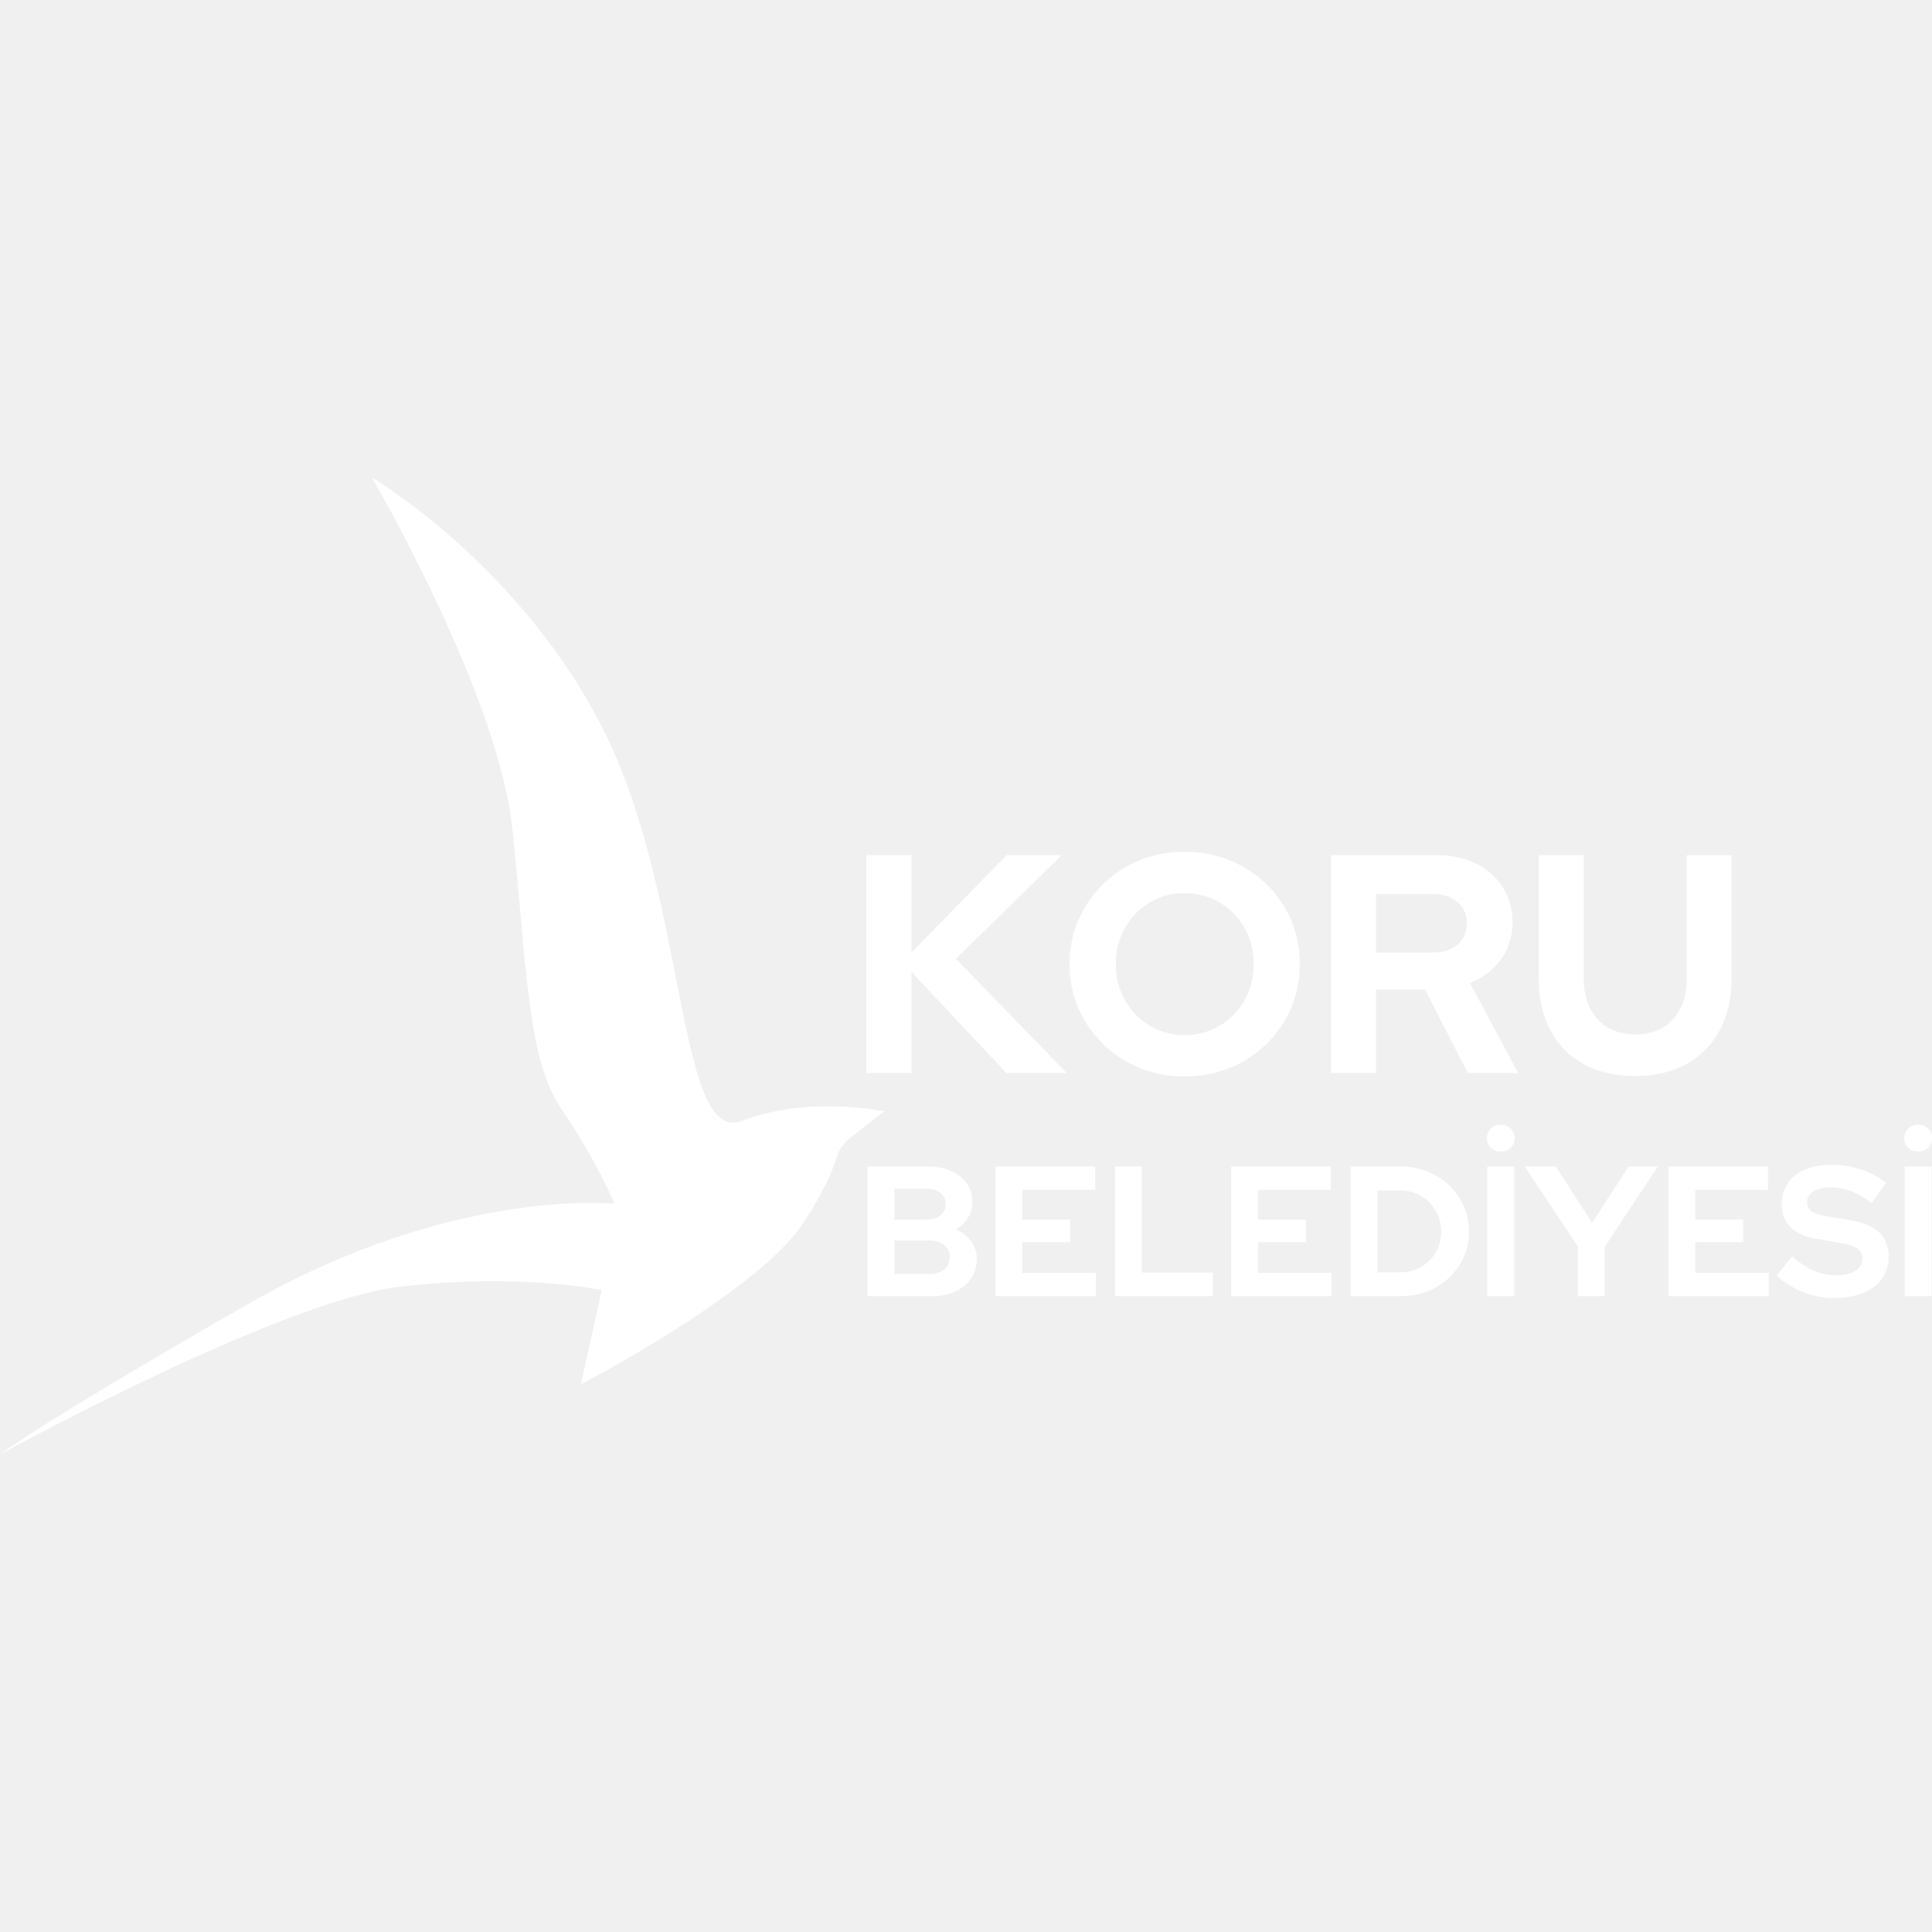
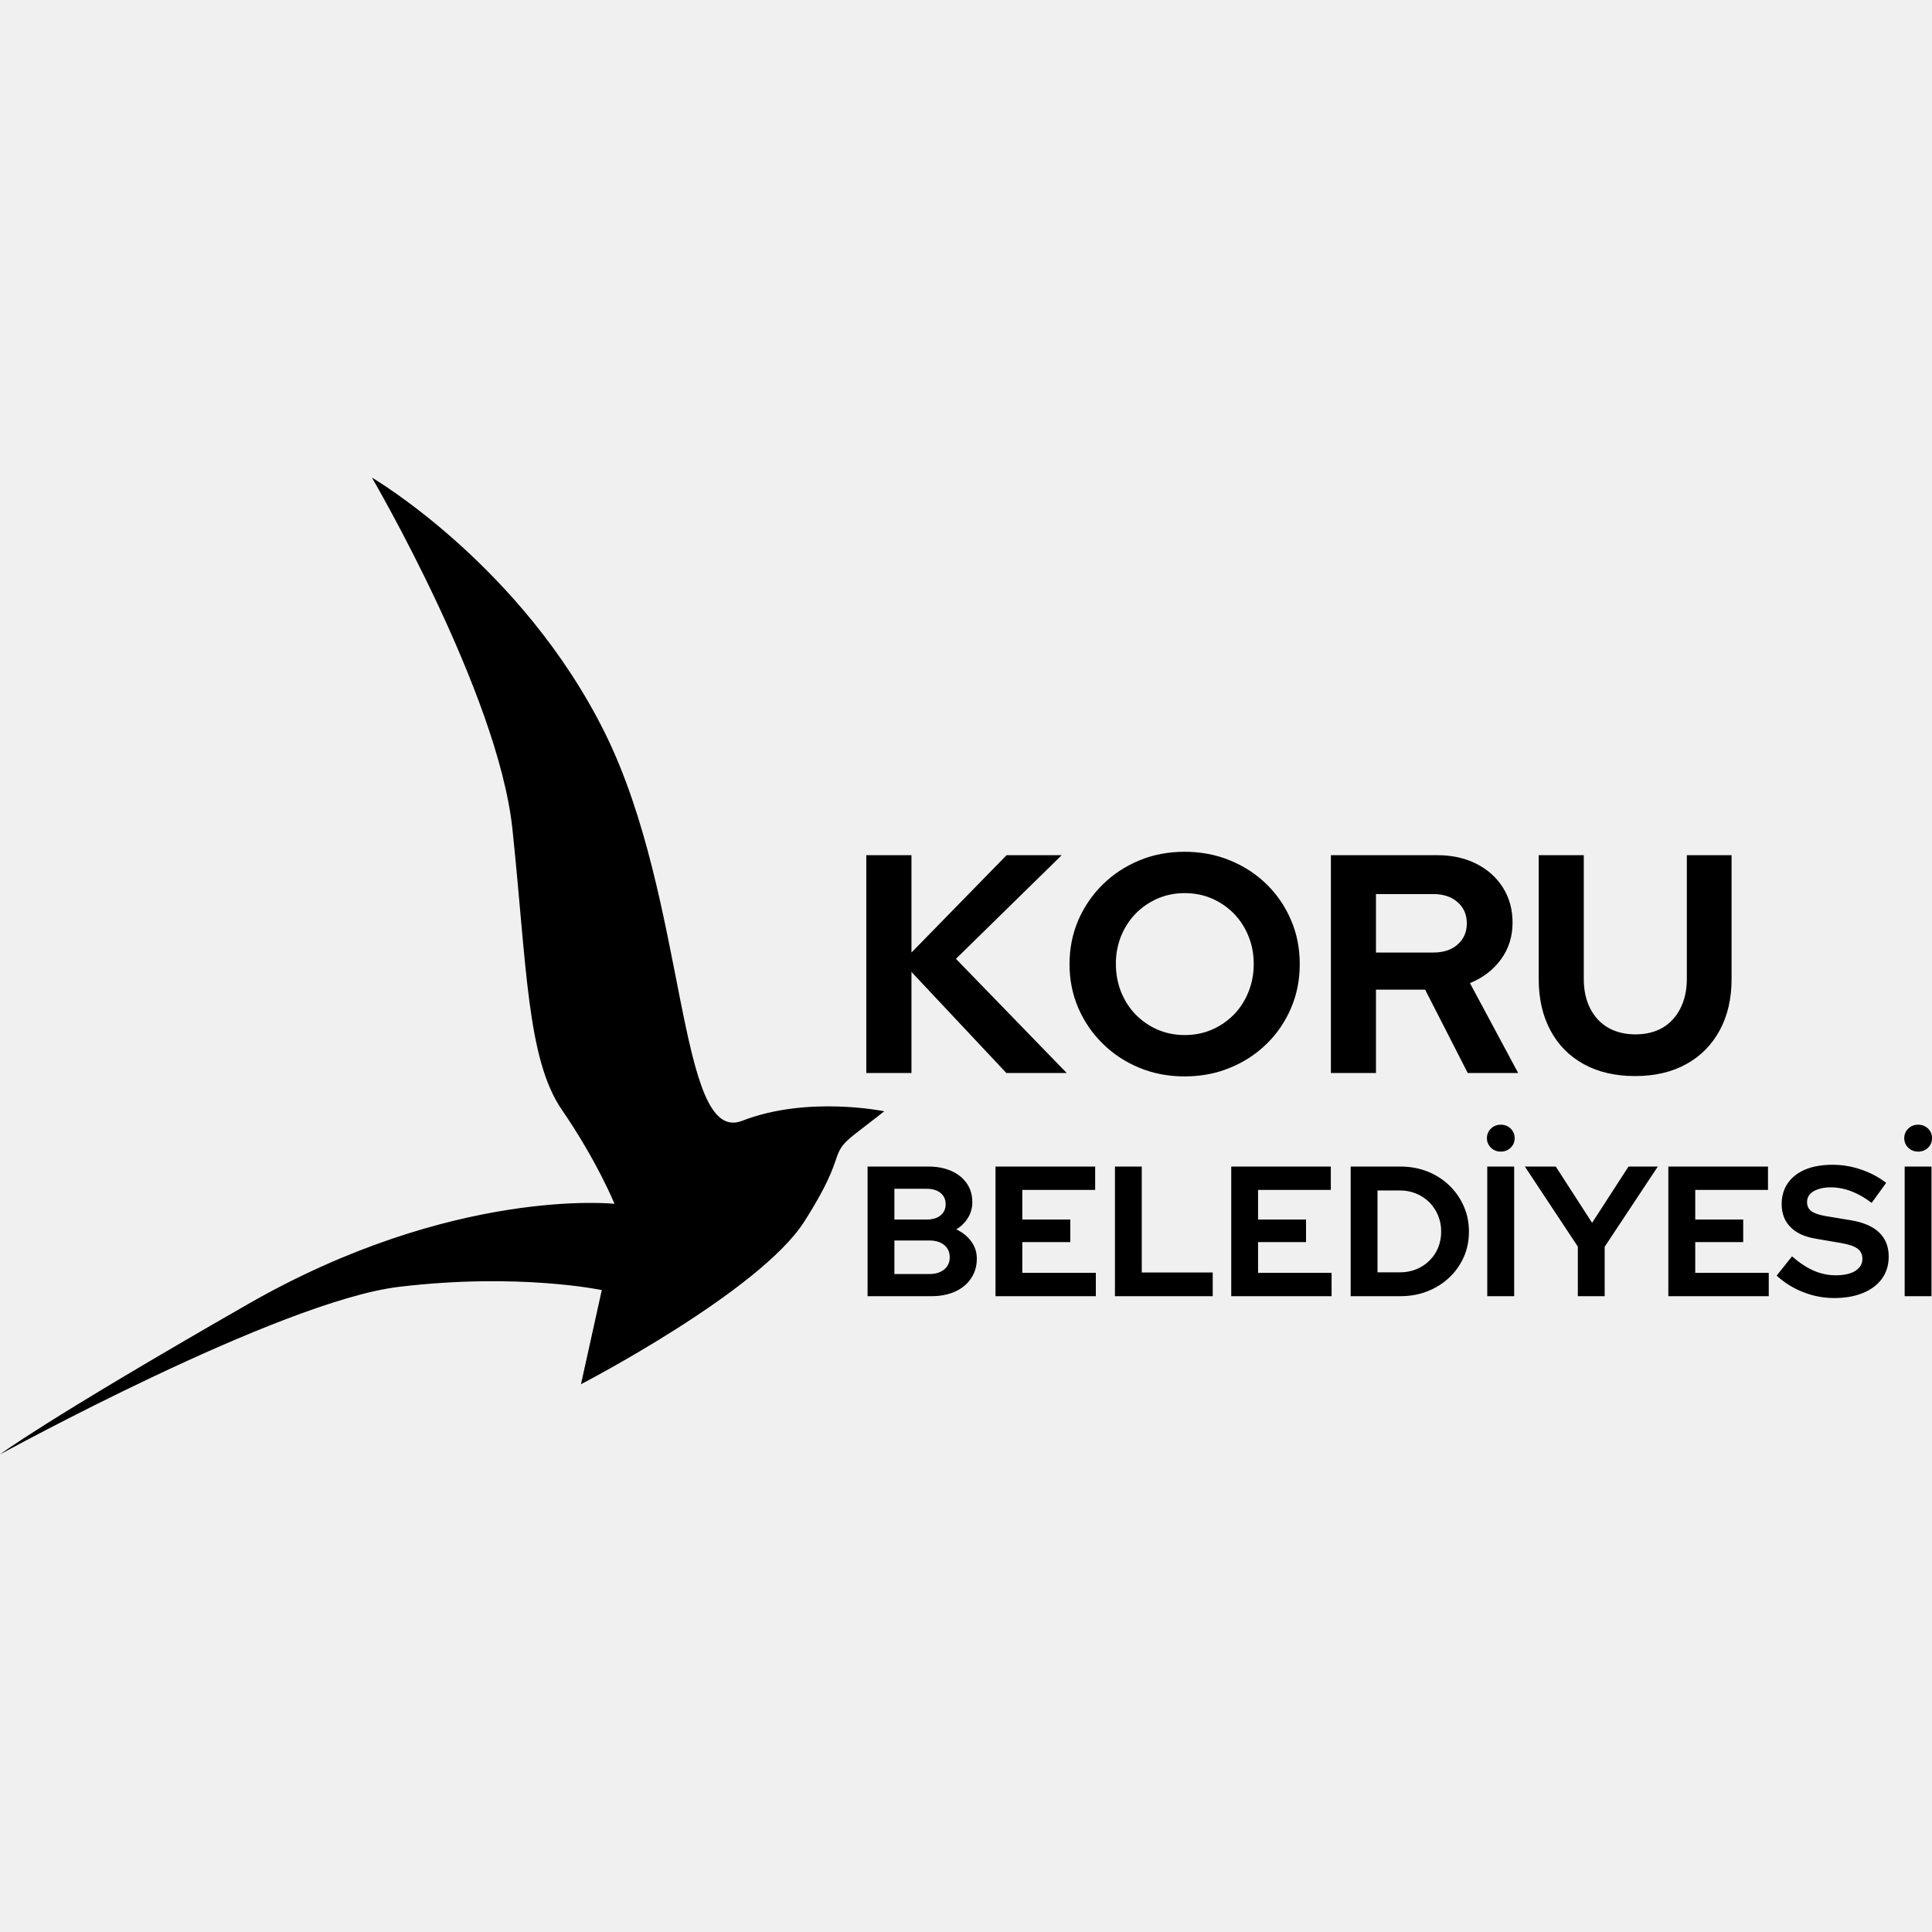
<svg xmlns="http://www.w3.org/2000/svg" width="48" height="48" preserveAspectRatio="xMidYMid meet" data-anatolia-icons="https://github.com/fikretsefa/anatolia-icons" xml:space="preserve" style="shape-rendering:geometricPrecision; text-rendering:geometricPrecision; fill-rule:evenodd; clip-rule:evenodd" viewBox="0 0 227.59 115.07">
-   <path d="M102.05 70.14V44.48h5.32v11.47l11.21-11.47h6.49l-12.46 12.21 13.05 13.45h-7.11l-11.18-11.91v11.91zm37.5.4c-1.91 0-3.68-.33-5.32-1.01-1.63-.67-3.07-1.61-4.3-2.82-1.24-1.21-2.2-2.61-2.9-4.21-.69-1.6-1.04-3.33-1.04-5.19s.35-3.59 1.04-5.19c.7-1.6 1.66-3 2.9-4.21 1.23-1.21 2.67-2.15 4.3-2.82 1.64-.68 3.41-1.01 5.32-1.01 1.9 0 3.68.33 5.33 1.01 1.65.67 3.09 1.61 4.33 2.82 1.23 1.21 2.19 2.61 2.87 4.21.69 1.6 1.03 3.33 1.03 5.19s-.34 3.59-1.03 5.19c-.68 1.6-1.64 3-2.87 4.21a13.3 13.3 0 0 1-4.33 2.82c-1.65.68-3.43 1.01-5.33 1.01m0-4.87c1.17 0 2.25-.22 3.22-.64a8.2 8.2 0 0 0 2.57-1.76 8.1 8.1 0 0 0 1.72-2.66q.63-1.545.63-3.3c0-1.2-.21-2.3-.63-3.32a8.2 8.2 0 0 0-1.72-2.64 8.2 8.2 0 0 0-2.57-1.76c-.97-.42-2.05-.64-3.22-.64-1.15 0-2.21.22-3.19.64-.98.43-1.83 1.02-2.57 1.76-.73.75-1.3 1.63-1.72 2.64a8.7 8.7 0 0 0-.62 3.28c0 1.2.21 2.31.62 3.34.42 1.02.99 1.91 1.72 2.66.74.74 1.59 1.33 2.57 1.76.98.42 2.04.64 3.19.64m17.23 4.47V44.48h12.53c1.74 0 3.27.34 4.6 1.01s2.38 1.61 3.13 2.8c.76 1.2 1.14 2.58 1.14 4.15 0 1.63-.46 3.07-1.37 4.32-.92 1.25-2.14 2.18-3.65 2.79l5.68 10.59h-5.94l-5.02-9.82h-5.79v9.82zm5.31-14.19h6.74c1.2 0 2.16-.31 2.88-.95.72-.63 1.08-1.47 1.08-2.49q0-1.545-1.08-2.49-1.08-.96-2.88-.96h-6.74zm30.53 14.55c-2.32 0-4.33-.46-6.03-1.39s-3.01-2.25-3.94-3.97c-.93-1.73-1.39-3.75-1.39-6.07V44.48h5.31v14.59c0 1.32.25 2.47.75 3.46.51.99 1.21 1.75 2.13 2.28q1.38.78 3.21.78c1.22 0 2.28-.26 3.19-.78q1.35-.795 2.1-2.28c.5-.99.76-2.14.76-3.46V44.48h5.27v14.59c0 2.3-.46 4.31-1.39 6.03s-2.24 3.05-3.94 3.99q-2.55 1.41-6.03 1.41M102.2 96.43V81.16h7.17c1.04 0 1.94.18 2.72.53s1.38.84 1.81 1.47.64 1.36.64 2.19c0 .67-.17 1.29-.51 1.85-.34.55-.8 1.01-1.38 1.36.74.35 1.33.82 1.76 1.42.44.59.66 1.27.66 2.02 0 .88-.22 1.65-.67 2.32-.44.67-1.07 1.19-1.87 1.56-.81.37-1.74.55-2.81.55zm3.16-9.03h3.82c.68 0 1.22-.16 1.62-.49q.6-.495.6-1.32t-.6-1.32c-.4-.32-.94-.49-1.62-.49h-3.82zm0 6.42h4.12c.73 0 1.31-.18 1.75-.54.43-.36.65-.83.65-1.43 0-.61-.22-1.09-.65-1.45-.44-.35-1.02-.53-1.75-.53h-4.12zm11.91 2.61V81.16h11.74v2.75h-8.58v3.49h5.65v2.66h-5.65v3.62h8.66v2.75zm14.07 0V81.16h3.16v12.48h8.36v2.79zm13.7 0V81.16h11.73v2.75h-8.57v3.49h5.65v2.66h-5.65v3.62h8.66v2.75zm17.23-2.81h2.66c.68 0 1.32-.12 1.91-.36s1.1-.58 1.55-1.02c.44-.43.78-.94 1.02-1.52s.36-1.22.36-1.9a4.85 4.85 0 0 0-1.39-3.45 4.85 4.85 0 0 0-3.45-1.39h-2.66zm-3.16 2.81V81.16h5.86c1.15 0 2.21.2 3.19.58.97.39 1.82.93 2.55 1.63s1.3 1.51 1.71 2.44c.42.93.62 1.93.62 3.01 0 1.09-.2 2.09-.61 3.01a7.5 7.5 0 0 1-1.71 2.41c-.73.69-1.59 1.23-2.56 1.61-.98.39-2.04.58-3.19.58zm16.09 0V81.16h3.17v15.27zm1.59-17.03c-.46 0-.85-.16-1.16-.46-.31-.31-.47-.68-.47-1.13 0-.44.16-.81.47-1.12.31-.3.7-.46 1.16-.46.47 0 .86.16 1.17.46.31.31.47.68.47 1.12 0 .45-.16.82-.47 1.13-.31.3-.7.46-1.17.46m9.08 17.03v-5.84l-6.24-9.43h3.64l4.28 6.63 4.29-6.63h3.45l-6.26 9.45v5.82zm10.66 0V81.16h11.74v2.75h-8.57v3.49h5.65v2.66h-5.65v3.62h8.66v2.75zm19.53.22c-1.24 0-2.45-.23-3.62-.69a9.9 9.9 0 0 1-3.15-1.95l1.81-2.27c.89.77 1.75 1.34 2.57 1.69.82.36 1.69.54 2.6.54.64 0 1.2-.08 1.66-.23.47-.15.83-.38 1.08-.67.26-.29.38-.63.38-1.02 0-.53-.19-.93-.56-1.21-.38-.29-1.03-.51-1.95-.67l-3.03-.52c-1.29-.22-2.28-.68-2.95-1.38q-1.02-1.035-1.02-2.7c0-.95.25-1.77.73-2.46.49-.7 1.18-1.24 2.08-1.61.89-.37 1.96-.55 3.19-.55 1.12 0 2.24.18 3.35.56s2.1.9 2.96 1.57l-1.71 2.36c-1.6-1.22-3.2-1.83-4.82-1.83-.56 0-1.06.07-1.48.22-.42.14-.75.34-.97.59-.23.26-.34.56-.34.91 0 .47.17.83.5 1.08.34.25.9.45 1.68.58l2.88.48c1.53.24 2.67.73 3.43 1.45.75.72 1.13 1.67 1.13 2.84 0 .99-.26 1.86-.78 2.59-.53.73-1.27 1.3-2.24 1.7s-2.11.6-3.41.6m8.31-.22V81.16h3.16v15.27zm1.59-17.03c-.47 0-.86-.16-1.17-.46-.31-.31-.47-.68-.47-1.13 0-.44.16-.81.47-1.12.31-.3.7-.46 1.17-.46.46 0 .85.16 1.17.46.31.31.46.68.46 1.12 0 .45-.15.82-.46 1.13-.32.3-.71.46-1.17.46M72.39 85.55S53.4 83.49 29.15 97.4C4.89 111.31 0 115.07 0 115.07s32.9-18.05 47-19.74c14.11-1.69 23.89.38 23.89.38l-2.45 11.09S89.5 95.89 94.76 87.62c5.27-8.27 2.63-7.71 6.02-10.34l3.39-2.63s-9.03-1.88-16.74 1.12c-7.71 3.01-6.39-25.94-16.17-45.69C61.48 10.34 43.81 0 43.81 0s14.86 25.39 16.55 41.37 1.69 27.08 5.82 33.09c4.14 6.02 6.21 11.09 6.21 11.09" style="fill:#fff" />
+   <path d="M102.05 70.14V44.48h5.32v11.47l11.21-11.47h6.49l-12.46 12.21 13.05 13.45h-7.11l-11.18-11.91v11.91zm37.5.4c-1.91 0-3.68-.33-5.32-1.01-1.63-.67-3.07-1.61-4.3-2.82-1.24-1.21-2.2-2.61-2.9-4.21-.69-1.6-1.04-3.33-1.04-5.19s.35-3.59 1.04-5.19c.7-1.6 1.66-3 2.9-4.21 1.23-1.21 2.67-2.15 4.3-2.82 1.64-.68 3.41-1.01 5.32-1.01 1.9 0 3.68.33 5.33 1.01 1.65.67 3.09 1.61 4.33 2.82 1.23 1.21 2.19 2.61 2.87 4.21.69 1.6 1.03 3.33 1.03 5.19s-.34 3.59-1.03 5.19c-.68 1.6-1.64 3-2.87 4.21a13.3 13.3 0 0 1-4.33 2.82c-1.65.68-3.43 1.01-5.33 1.01m0-4.87c1.17 0 2.25-.22 3.22-.64a8.2 8.2 0 0 0 2.57-1.76 8.1 8.1 0 0 0 1.72-2.66q.63-1.545.63-3.3c0-1.2-.21-2.3-.63-3.32a8.2 8.2 0 0 0-1.72-2.64 8.2 8.2 0 0 0-2.57-1.76c-.97-.42-2.05-.64-3.22-.64-1.15 0-2.21.22-3.19.64-.98.43-1.83 1.02-2.57 1.76-.73.75-1.3 1.63-1.72 2.64a8.7 8.7 0 0 0-.62 3.28c0 1.2.21 2.31.62 3.34.42 1.02.99 1.91 1.72 2.66.74.74 1.59 1.33 2.57 1.76.98.42 2.04.64 3.19.64m17.23 4.47V44.48h12.53c1.74 0 3.27.34 4.6 1.01s2.38 1.61 3.13 2.8c.76 1.2 1.14 2.58 1.14 4.15 0 1.63-.46 3.07-1.37 4.32-.92 1.25-2.14 2.18-3.65 2.79l5.68 10.59h-5.94l-5.02-9.82h-5.79v9.82zm5.31-14.19h6.74c1.2 0 2.16-.31 2.88-.95.72-.63 1.08-1.47 1.08-2.49q0-1.545-1.08-2.49-1.08-.96-2.88-.96h-6.74zm30.53 14.55c-2.32 0-4.33-.46-6.03-1.39s-3.01-2.25-3.94-3.97c-.93-1.73-1.39-3.75-1.39-6.07V44.48h5.31v14.59c0 1.32.25 2.47.75 3.46.51.99 1.21 1.75 2.13 2.28q1.38.78 3.21.78c1.22 0 2.28-.26 3.19-.78q1.35-.795 2.1-2.28c.5-.99.76-2.14.76-3.46V44.48h5.27v14.59c0 2.3-.46 4.31-1.39 6.03s-2.24 3.05-3.94 3.99q-2.55 1.41-6.03 1.41M102.2 96.43V81.16h7.17c1.04 0 1.94.18 2.72.53s1.38.84 1.81 1.47.64 1.36.64 2.19c0 .67-.17 1.29-.51 1.85-.34.55-.8 1.01-1.38 1.36.74.35 1.33.82 1.76 1.42.44.59.66 1.27.66 2.02 0 .88-.22 1.65-.67 2.32-.44.67-1.07 1.19-1.87 1.56-.81.37-1.74.55-2.81.55zm3.16-9.03h3.82c.68 0 1.22-.16 1.62-.49q.6-.495.6-1.32t-.6-1.32c-.4-.32-.94-.49-1.62-.49h-3.82zm0 6.42h4.12c.73 0 1.31-.18 1.75-.54.43-.36.65-.83.65-1.43 0-.61-.22-1.09-.65-1.45-.44-.35-1.02-.53-1.75-.53h-4.12zm11.91 2.61V81.16h11.74v2.75h-8.58v3.49h5.65v2.66h-5.65v3.62h8.66v2.75zm14.07 0V81.16h3.16v12.48h8.36v2.79zm13.7 0V81.16h11.73v2.75h-8.57v3.49h5.65v2.66h-5.65v3.62h8.66v2.75zm17.23-2.81h2.66c.68 0 1.32-.12 1.91-.36s1.1-.58 1.55-1.02c.44-.43.78-.94 1.02-1.52s.36-1.22.36-1.9a4.85 4.85 0 0 0-1.39-3.45 4.85 4.85 0 0 0-3.45-1.39h-2.66zm-3.16 2.81V81.16h5.86c1.15 0 2.21.2 3.19.58.97.39 1.82.93 2.55 1.63s1.3 1.51 1.71 2.44c.42.93.62 1.93.62 3.01 0 1.09-.2 2.09-.61 3.01a7.5 7.5 0 0 1-1.71 2.41c-.73.69-1.59 1.23-2.56 1.61-.98.39-2.04.58-3.19.58zm16.09 0V81.16h3.17v15.27zm1.59-17.03c-.46 0-.85-.16-1.16-.46-.31-.31-.47-.68-.47-1.13 0-.44.16-.81.47-1.12.31-.3.7-.46 1.16-.46.47 0 .86.16 1.17.46.31.31.47.68.47 1.12 0 .45-.16.82-.47 1.13-.31.3-.7.46-1.17.46m9.08 17.03v-5.84l-6.24-9.43h3.64l4.28 6.63 4.29-6.63h3.45l-6.26 9.45v5.82zm10.66 0V81.16h11.74v2.75h-8.57v3.49h5.65v2.66h-5.65v3.62h8.66v2.75zm19.53.22c-1.24 0-2.45-.23-3.62-.69a9.9 9.9 0 0 1-3.15-1.95l1.81-2.27c.89.77 1.75 1.34 2.57 1.69.82.36 1.69.54 2.6.54.64 0 1.2-.08 1.66-.23.47-.15.83-.38 1.08-.67.26-.29.38-.63.38-1.02 0-.53-.19-.93-.56-1.21-.38-.29-1.03-.51-1.95-.67l-3.03-.52c-1.29-.22-2.28-.68-2.95-1.38q-1.02-1.035-1.02-2.7c0-.95.25-1.77.73-2.46.49-.7 1.18-1.24 2.08-1.61.89-.37 1.96-.55 3.19-.55 1.12 0 2.24.18 3.35.56s2.1.9 2.96 1.57l-1.71 2.36c-1.6-1.22-3.2-1.83-4.82-1.83-.56 0-1.06.07-1.48.22-.42.14-.75.34-.97.59-.23.26-.34.56-.34.91 0 .47.17.83.5 1.08.34.25.9.45 1.68.58l2.88.48c1.53.24 2.67.73 3.43 1.45.75.72 1.13 1.67 1.13 2.84 0 .99-.26 1.86-.78 2.59-.53.73-1.27 1.3-2.24 1.7s-2.11.6-3.41.6m8.31-.22V81.16h3.16v15.27zm1.59-17.03c-.47 0-.86-.16-1.17-.46-.31-.31-.47-.68-.47-1.13 0-.44.16-.81.47-1.12.31-.3.7-.46 1.17-.46.46 0 .85.16 1.17.46.31.31.46.68.46 1.12 0 .45-.15.82-.46 1.13-.32.3-.71.46-1.17.46M72.39 85.55S53.4 83.49 29.15 97.4C4.89 111.31 0 115.07 0 115.07s32.9-18.05 47-19.74c14.11-1.69 23.89.38 23.89.38l-2.45 11.09S89.5 95.89 94.76 87.62c5.27-8.27 2.63-7.71 6.02-10.34l3.39-2.63s-9.03-1.88-16.74 1.12c-7.71 3.01-6.39-25.94-16.17-45.69C61.48 10.34 43.81 0 43.81 0s14.86 25.39 16.55 41.37 1.69 27.08 5.82 33.09c4.14 6.02 6.21 11.09 6.21 11.09" style="fill:currentColor" />
</svg>
